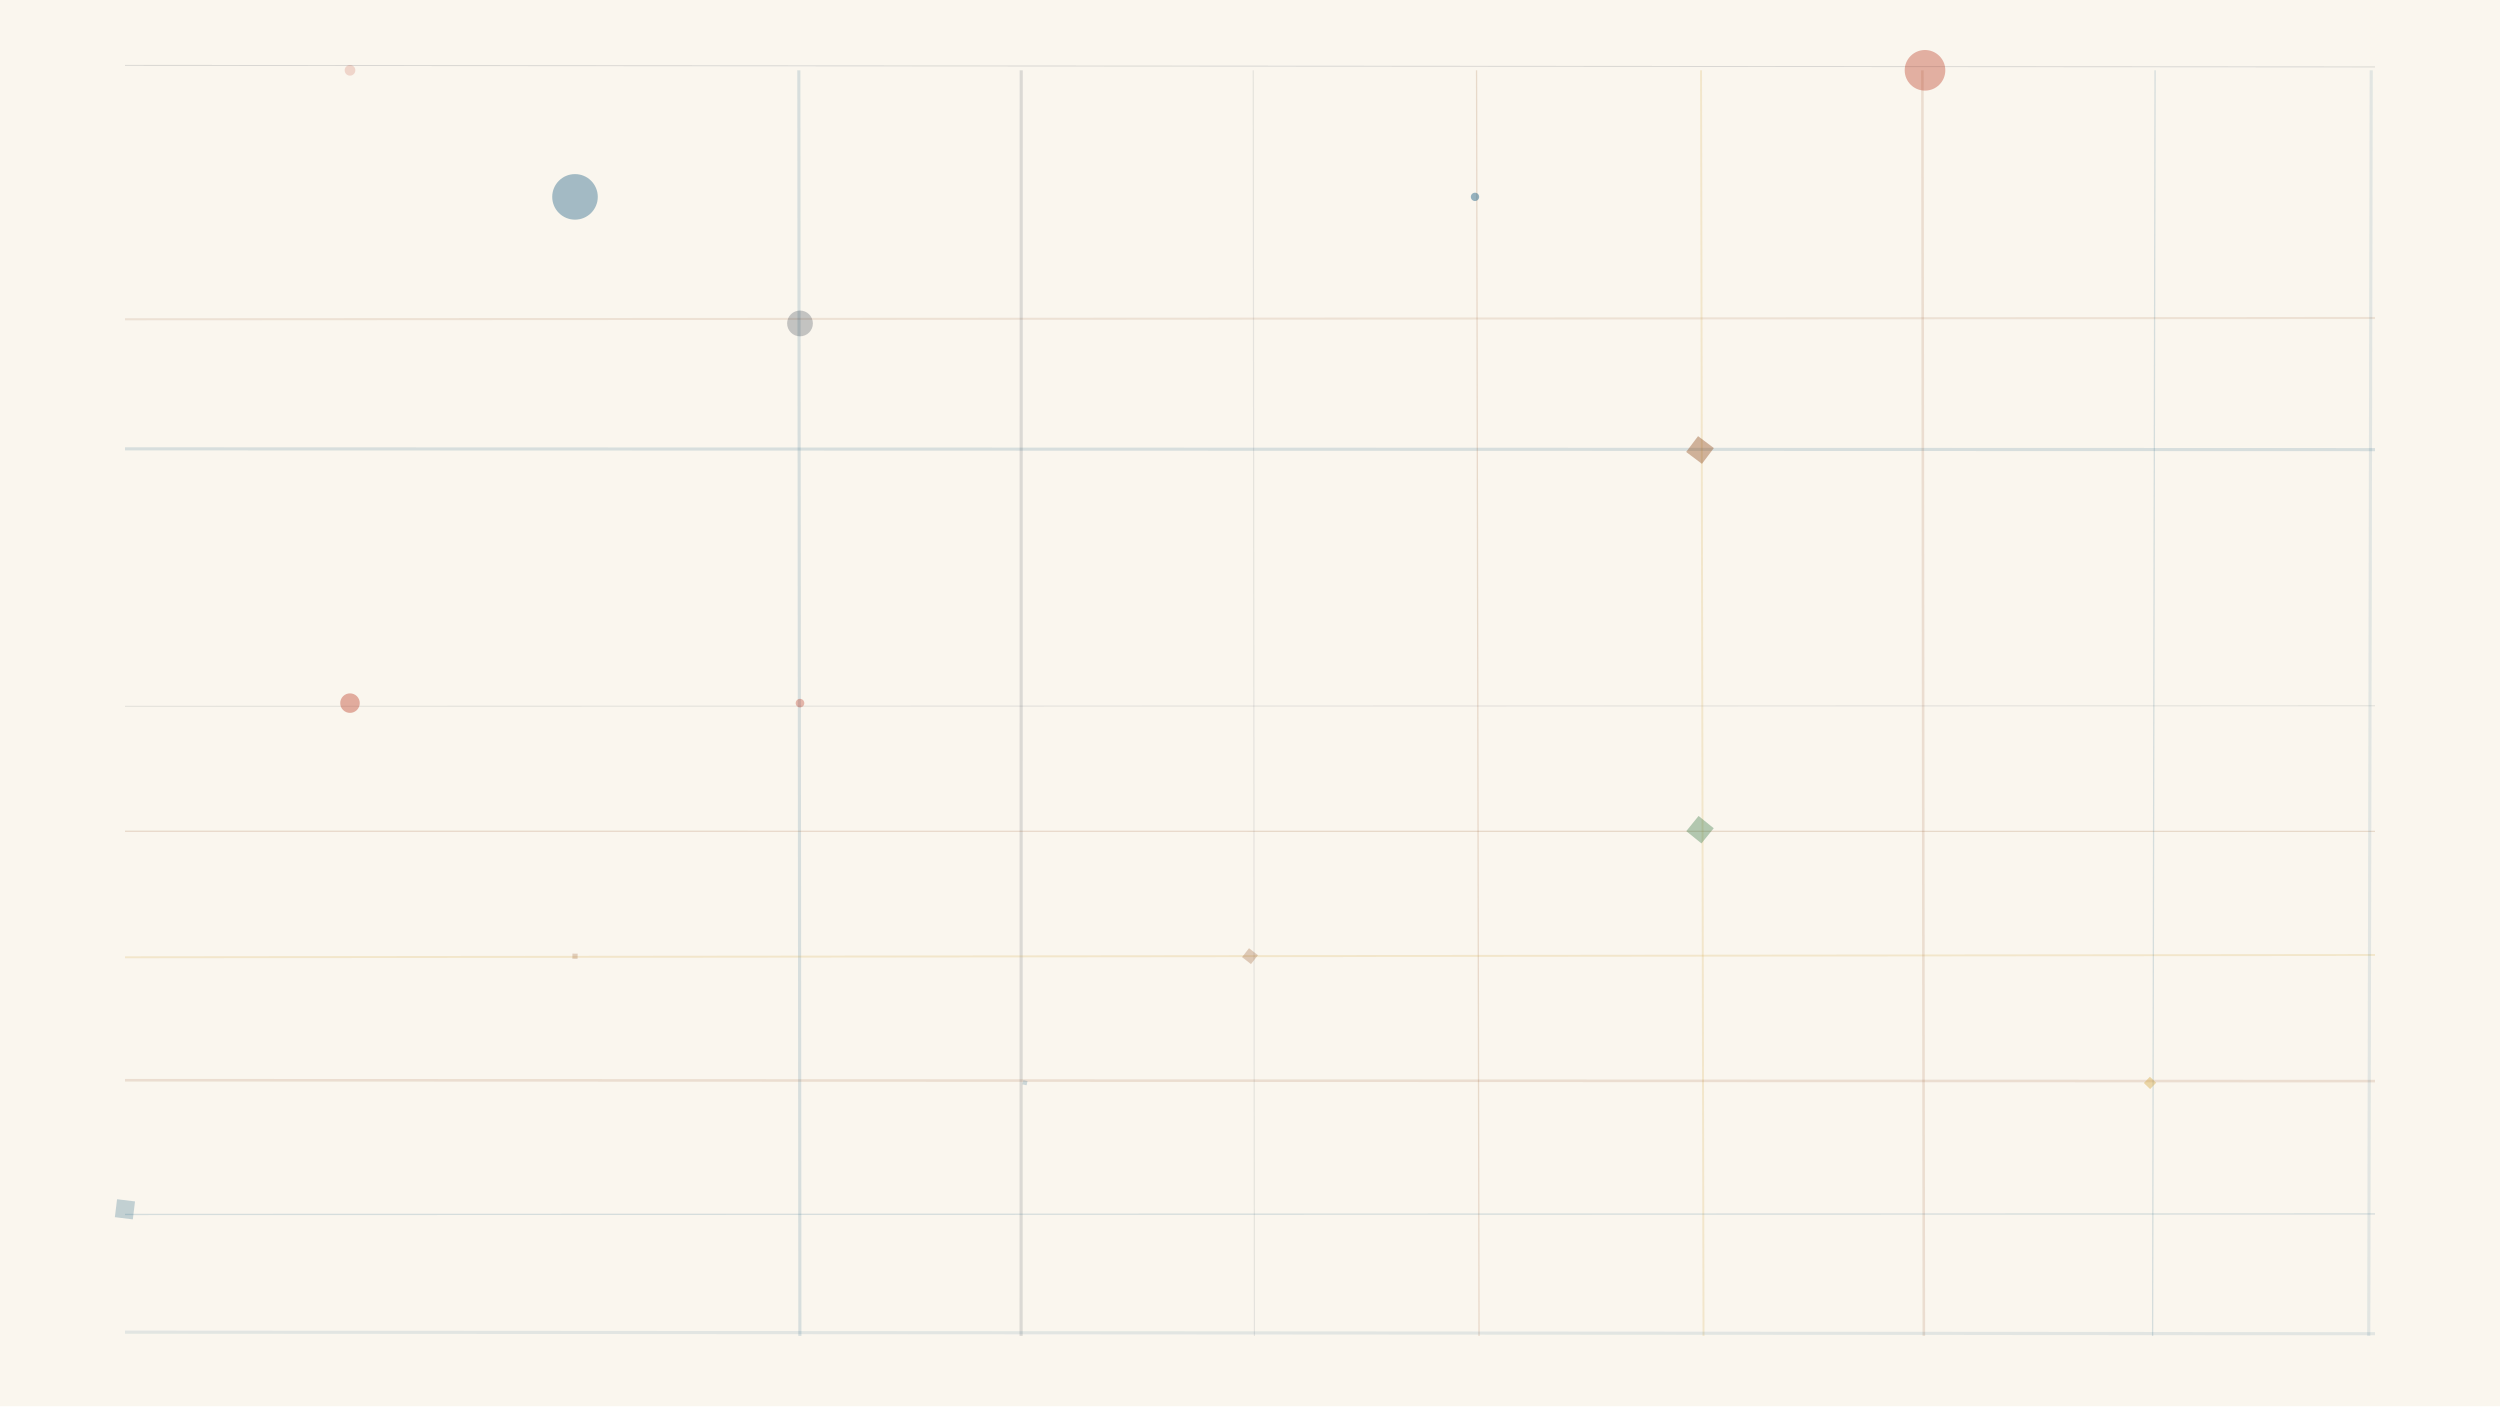
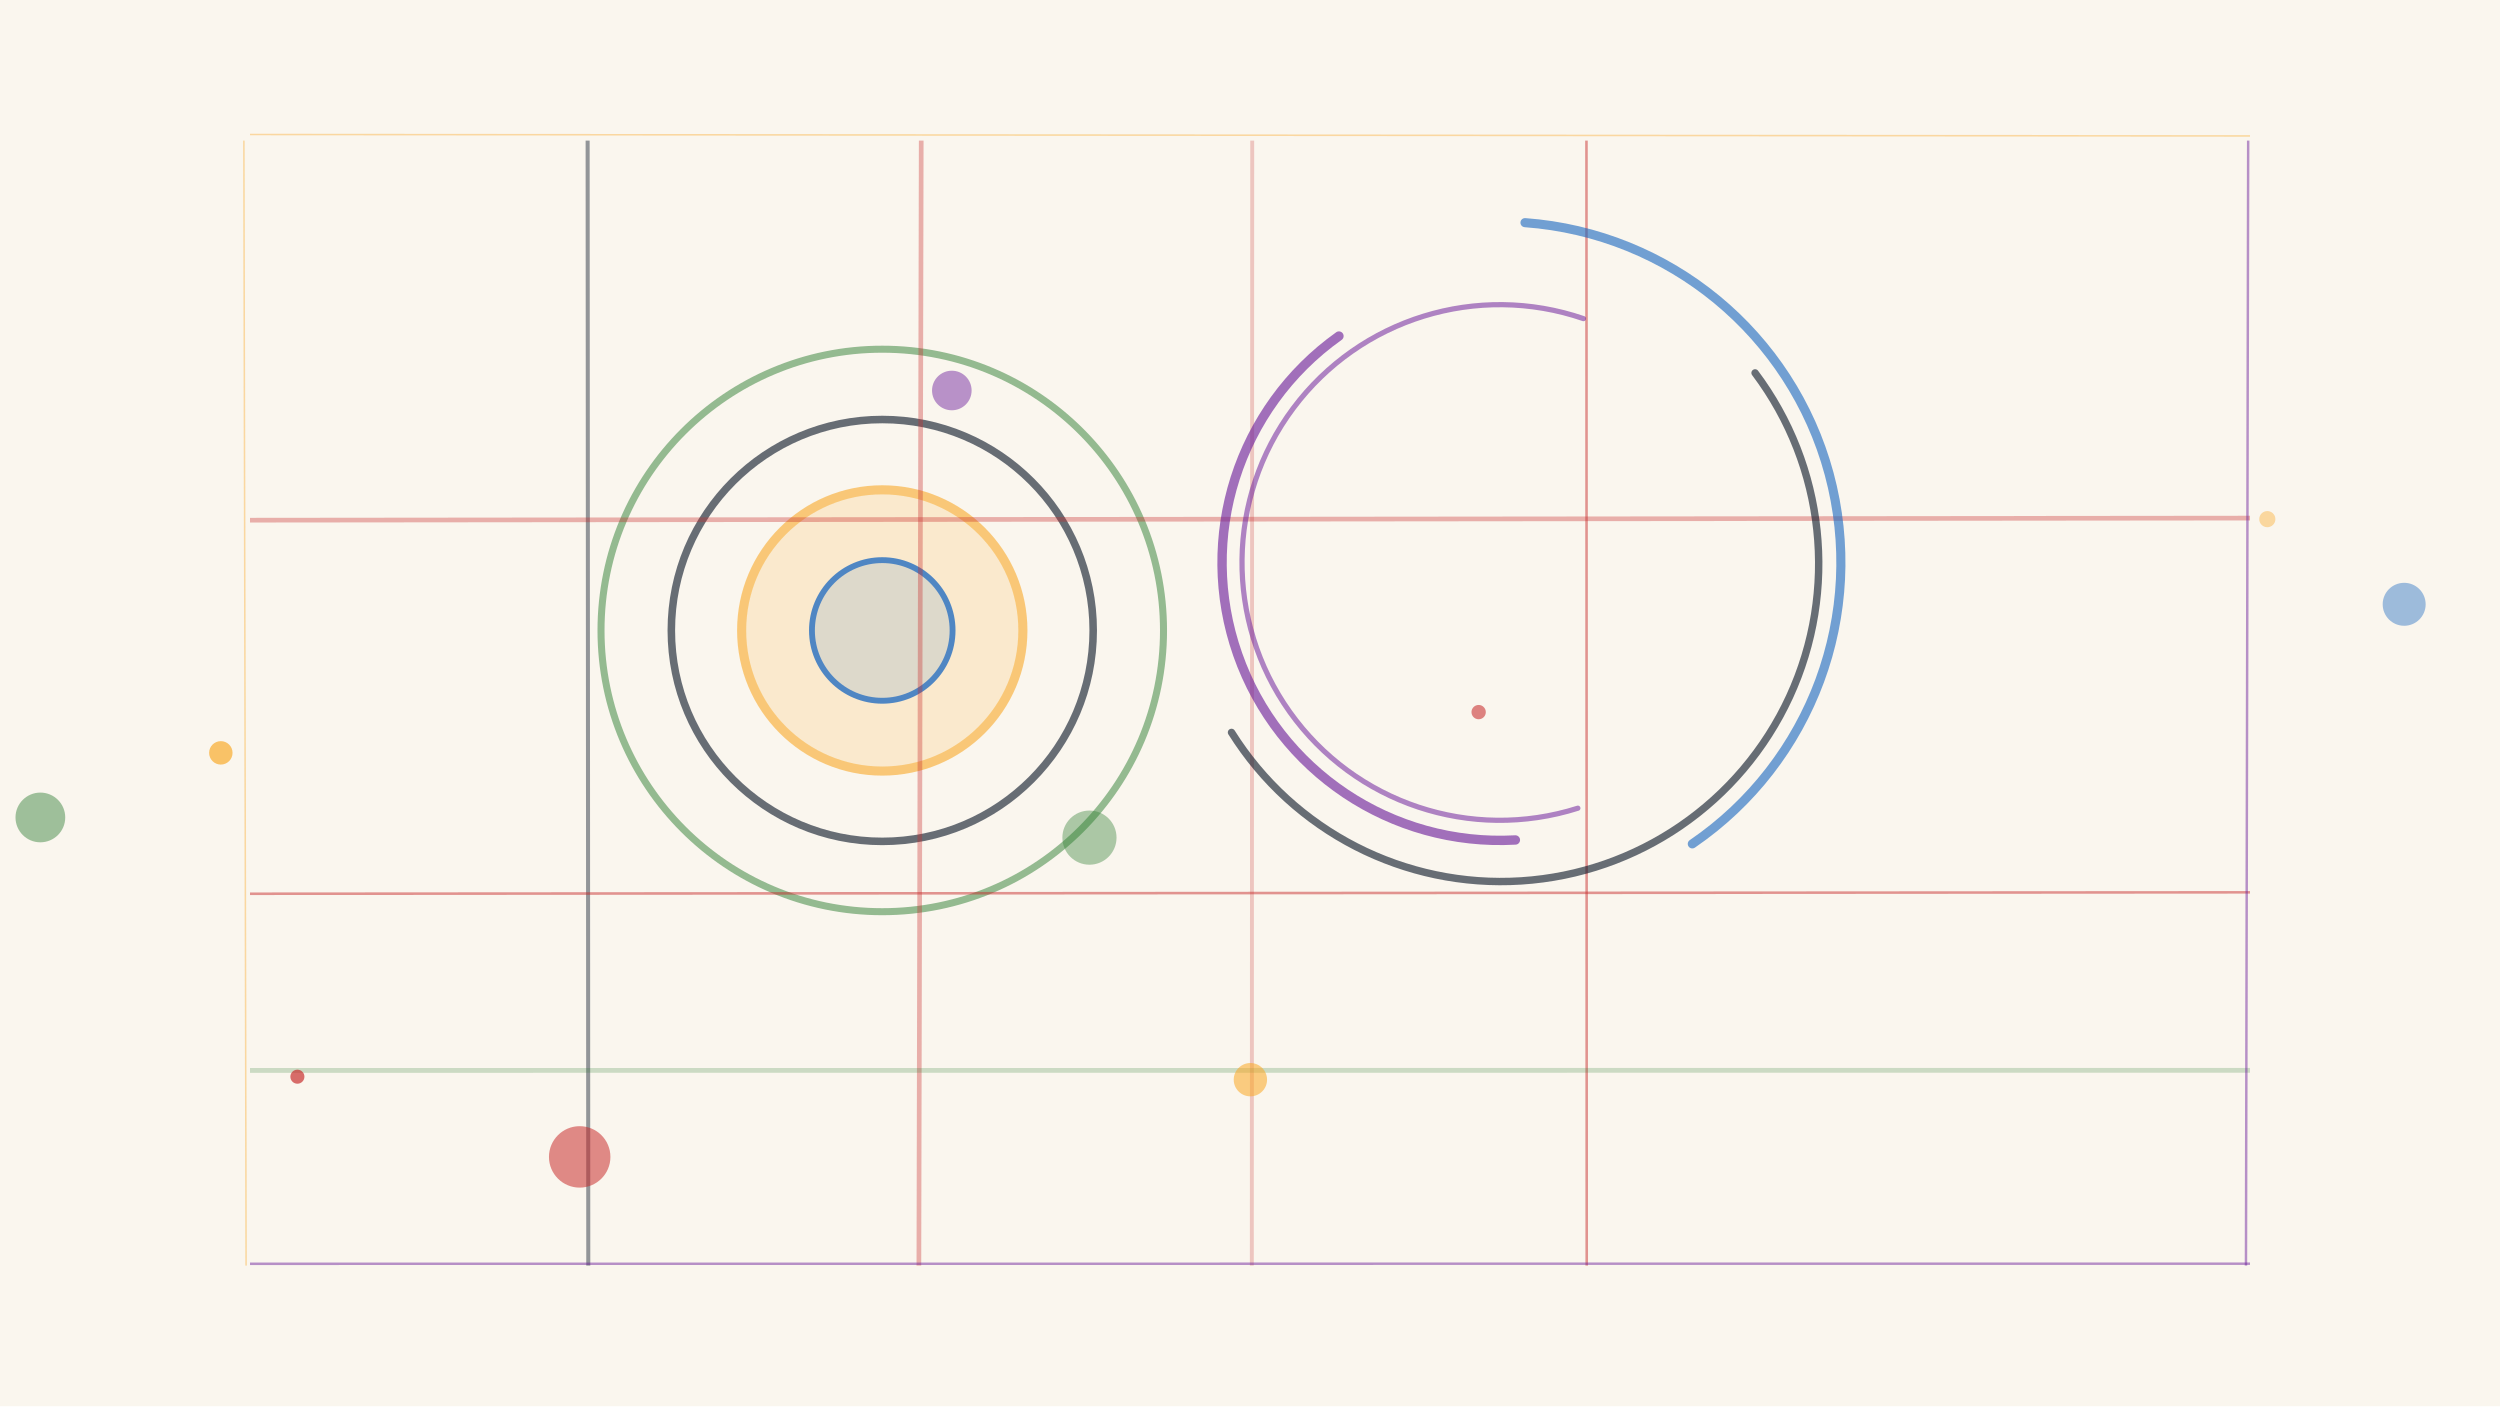
<svg xmlns="http://www.w3.org/2000/svg" viewBox="0 0 1920 1080" width="1920" height="1080">
  <rect width="1920" height="1080" fill="#FAF6EE" />
-   <line x1="96" y1="50.2" x2="1824" y2="51.4" stroke="#0A1628" stroke-width="0.7" opacity="0.15" />
-   <line x1="96" y1="245.2" x2="1824" y2="244.2" stroke="#8B4513" stroke-width="1.6" opacity="0.12" />
-   <line x1="96" y1="344.7" x2="1824" y2="345.3" stroke="#1B5E80" stroke-width="2.4" opacity="0.16" />
-   <line x1="613.5" y1="54" x2="614.3" y2="1026" stroke="#1B5E80" stroke-width="2.4" opacity="0.16" />
-   <line x1="784.3" y1="54" x2="784.2" y2="1026" stroke="#0A1628" stroke-width="2.4" opacity="0.13" />
-   <line x1="96" y1="542.5" x2="1824" y2="542.0" stroke="#0A1628" stroke-width="0.9" opacity="0.09" />
-   <line x1="962.5" y1="54" x2="963.4" y2="1026" stroke="#0A1628" stroke-width="0.9" opacity="0.09" />
-   <line x1="96" y1="638.4" x2="1824" y2="638.5" stroke="#8B4513" stroke-width="1.0" opacity="0.17" />
-   <line x1="1134.0" y1="54" x2="1135.9" y2="1026" stroke="#8B4513" stroke-width="1.0" opacity="0.17" />
-   <line x1="96" y1="735.2" x2="1824" y2="733.4" stroke="#D4A843" stroke-width="1.5" opacity="0.21" />
-   <line x1="1306.4" y1="54" x2="1308.3" y2="1026" stroke="#D4A843" stroke-width="1.5" opacity="0.21" />
-   <line x1="96" y1="829.6" x2="1824" y2="830.3" stroke="#8B4513" stroke-width="2.0" opacity="0.14" />
-   <line x1="1476.4" y1="54" x2="1477.5" y2="1026" stroke="#8B4513" stroke-width="2.0" opacity="0.14" />
-   <line x1="96" y1="932.7" x2="1824" y2="932.3" stroke="#1B5E80" stroke-width="1.0" opacity="0.17" />
-   <line x1="1655.1" y1="54" x2="1653.2" y2="1026" stroke="#1B5E80" stroke-width="1.0" opacity="0.17" />
-   <line x1="96" y1="1023.1" x2="1824" y2="1024.3" stroke="#1B5E80" stroke-width="2.4" opacity="0.11" />
-   <line x1="1821.1" y1="54" x2="1819.2" y2="1026" stroke="#1B5E80" stroke-width="2.4" opacity="0.11" />
-   <rect x="89.0" y="921.8" width="13.9" height="13.9" fill="#1B5E80" opacity="0.25" transform="rotate(7 96.0 928.8)" />
-   <circle cx="268.8" cy="54.0" r="4.1" fill="#B7311A" opacity="0.17" />
-   <circle cx="268.8" cy="540.0" r="7.5" fill="#B7311A" opacity="0.38" />
-   <circle cx="441.6" cy="151.2" r="17.5" fill="#1B5E80" opacity="0.39" />
-   <rect x="439.6" y="732.4" width="4.0" height="4.0" fill="#8B4513" opacity="0.23" transform="rotate(1 441.6 734.4)" />
-   <circle cx="614.4" cy="248.4" r="9.9" fill="#0A1628" opacity="0.23" />
-   <circle cx="614.4" cy="540.0" r="3.3" fill="#B7311A" opacity="0.33" />
-   <rect x="785.5" y="829.9" width="3.3" height="3.3" fill="#1B5E80" opacity="0.21" transform="rotate(12 787.2 831.6)" />
-   <rect x="955.6" y="730.0" width="8.7" height="8.7" fill="#8B4513" opacity="0.26" transform="rotate(38 960.0 734.4)" />
-   <circle cx="1132.8" cy="151.2" r="3.2" fill="#1B5E80" opacity="0.45" />
-   <rect x="1298.0" y="338.0" width="15.2" height="15.2" fill="#8B4513" opacity="0.39" transform="rotate(37 1305.6 345.6)" />
-   <rect x="1298.1" y="629.7" width="15.0" height="15.0" fill="#2B7038" opacity="0.35" transform="rotate(39 1305.6 637.2)" />
-   <circle cx="1478.4" cy="54.0" r="15.6" fill="#B7311A" opacity="0.36" />
-   <rect x="1647.9" y="828.3" width="6.7" height="6.7" fill="#D4A843" opacity="0.42" transform="rotate(44 1651.2 831.6)" />
+   <circle cx="677.578" cy="484.184" r="216.0" fill="none" fill-opacity="0.00" stroke="#2E7D32" stroke-width="5.4" opacity="0.50" />
+   <circle cx="677.578" cy="484.184" r="162.0" fill="none" fill-opacity="0.00" stroke="#0A1628" stroke-width="5.8" opacity="0.61" />
+   <circle cx="677.578" cy="484.184" r="108.0" fill="#F9A825" fill-opacity="0.28" stroke="#F9A825" stroke-width="7.0" opacity="0.59" />
+   <circle cx="677.578" cy="484.184" r="54.0" fill="#1565C0" fill-opacity="0.17" stroke="#1565C0" stroke-width="4.5" opacity="0.75" />
+   <line x1="192" y1="103.3" x2="1728" y2="104.4" stroke="#F9A825" stroke-width="1.2" opacity="0.39" />
+   <line x1="187.3" y1="108" x2="189.0" y2="972" stroke="#F9A825" stroke-width="1.2" opacity="0.39" />
+   <line x1="451.3" y1="108" x2="451.8" y2="972" stroke="#0A1628" stroke-width="3.1" opacity="0.43" />
+   <line x1="192" y1="399.5" x2="1728" y2="397.9" stroke="#C62828" stroke-width="3.6" opacity="0.35" />
+   <line x1="707.5" y1="108" x2="705.7" y2="972" stroke="#C62828" stroke-width="3.6" opacity="0.35" />
+   <line x1="961.7" y1="108" x2="961.4" y2="972" stroke="#C62828" stroke-width="3.0" opacity="0.24" />
+   <line x1="192" y1="686.4" x2="1728" y2="685.3" stroke="#C62828" stroke-width="2.0" opacity="0.48" />
+   <line x1="1218.4" y1="108" x2="1218.6" y2="972" stroke="#C62828" stroke-width="2.0" opacity="0.48" />
+   <line x1="192" y1="822.1" x2="1728" y2="822.0" stroke="#2E7D32" stroke-width="3.7" opacity="0.23" />
+   <line x1="192" y1="970.6" x2="1728" y2="970.5" stroke="#6A1B9A" stroke-width="1.9" opacity="0.47" />
+   <line x1="1726.6" y1="108" x2="1724.9" y2="972" stroke="#6A1B9A" stroke-width="1.9" opacity="0.47" />
+   <path d="M 1347.9 286.4 A 244.1 244.1 0 1 1 945.8 562.5" fill="none" stroke="#0A1628" stroke-width="5.7" opacity="0.61" stroke-linecap="round" />
+   <path d="M 1163.8 645.1 A 213.4 213.4 0 0 1 1028.3 258.1" fill="none" stroke="#6A1B9A" stroke-width="7.2" opacity="0.62" stroke-linecap="round" />
+   <path d="M 1211.8 620.7 A 198.0 198.0 0 1 1 1216.1 244.7" fill="none" stroke="#6A1B9A" stroke-width="4.0" opacity="0.53" stroke-linecap="round" />
+   <path d="M 1171.2 171.0 A 261.7 261.7 0 0 1 1299.7 648.1" fill="none" stroke="#1565C0" stroke-width="7.0" opacity="0.60" stroke-linecap="round" />
+   <circle cx="1846.4" cy="464.1" r="16.5" fill="#1565C0" opacity="0.41" />
+   <circle cx="960.3" cy="829.2" r="12.8" fill="#F9A825" opacity="0.55" />
+   <circle cx="31.0" cy="627.8" r="19.1" fill="#2E7D32" opacity="0.45" />
+   <circle cx="1135.6" cy="546.9" r="5.5" fill="#C62828" opacity="0.56" />
+   <circle cx="1741.3" cy="398.7" r="6.2" fill="#F9A825" opacity="0.40" />
+   <circle cx="228.4" cy="826.9" r="5.4" fill="#C62828" opacity="0.67" />
+   <circle cx="445.2" cy="888.5" r="23.6" fill="#C62828" opacity="0.53" />
+   <circle cx="169.6" cy="578.2" r="9.0" fill="#F9A825" opacity="0.67" />
+   <circle cx="836.7" cy="643.3" r="20.8" fill="#2E7D32" opacity="0.39" />
+   <circle cx="731.0" cy="299.9" r="15.2" fill="#6A1B9A" opacity="0.46" />
</svg>
